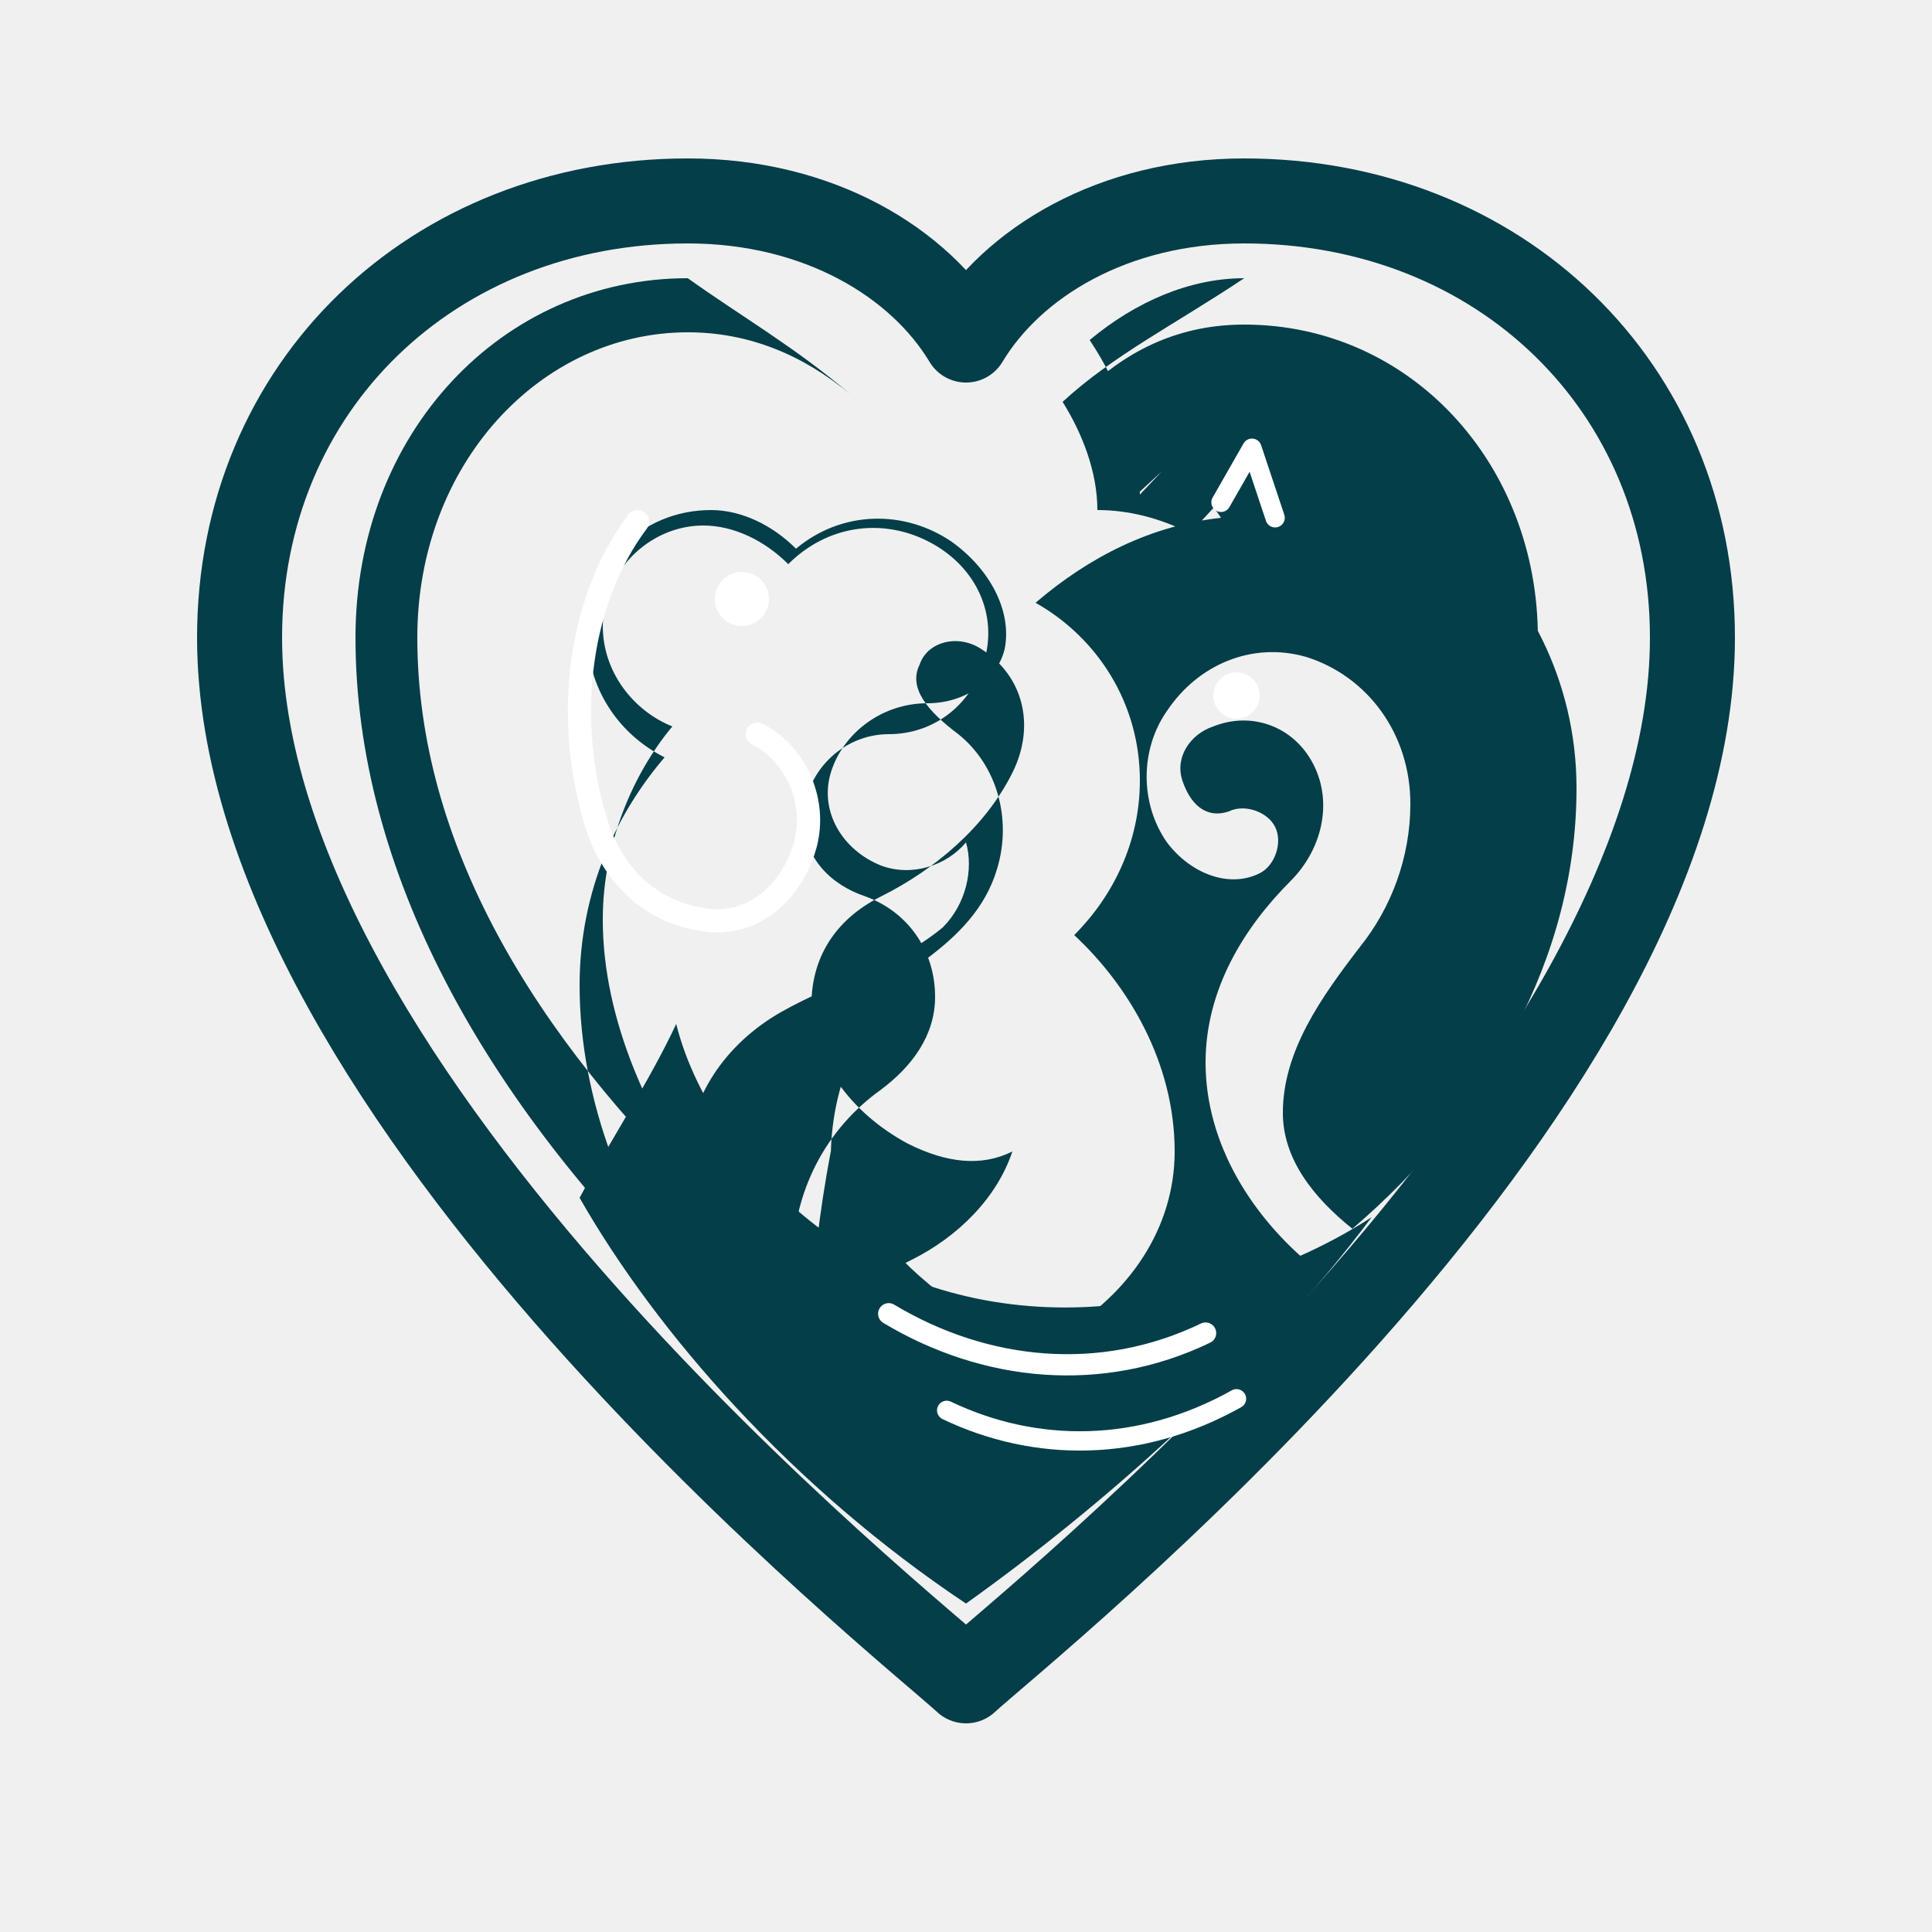
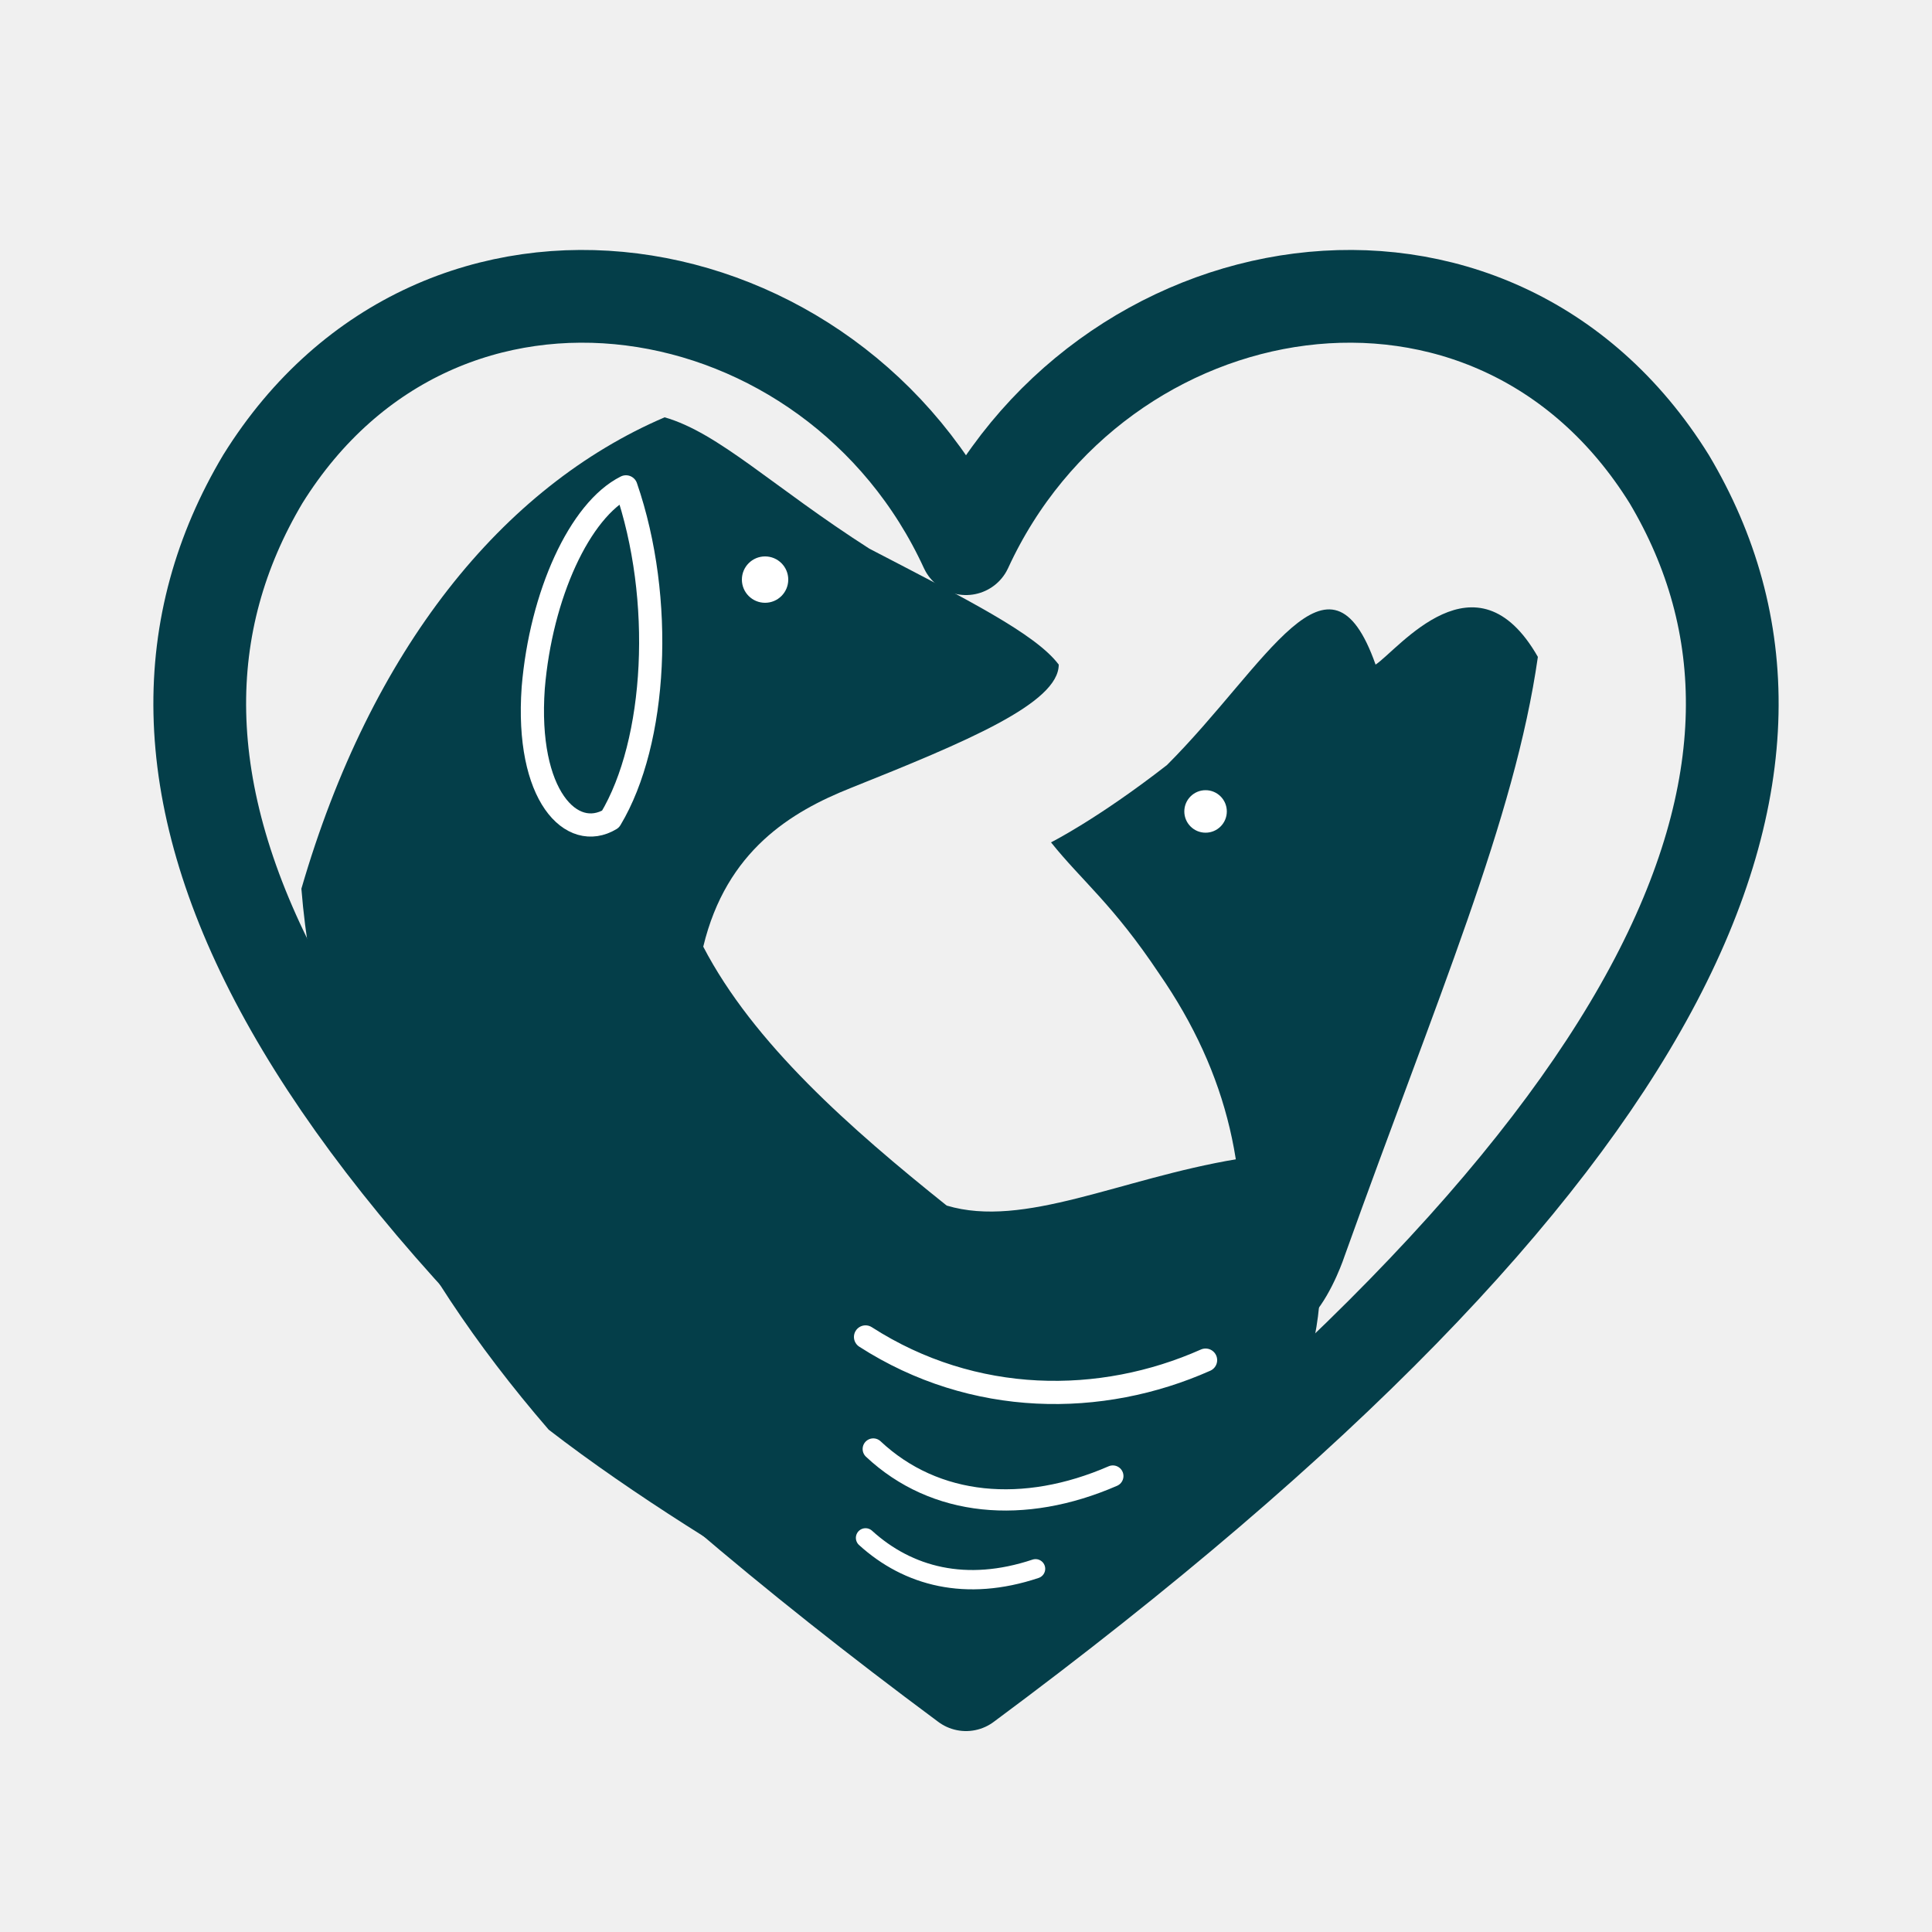
<svg xmlns="http://www.w3.org/2000/svg" viewBox="0 0 500 500" fill="none" width="100%" height="100%">
-   <path d="M250 435C236 422 62 284 62 165C62 100 112 52 178 52C212 52 238 68 250 88C262 68 288 52 322 52C388 52 438 100 438 165C438 284 264 422 250 435Z" stroke="#043E49" stroke-width="22" stroke-linecap="round" stroke-linejoin="round" />
-   <g fill="#043E49">
-     <path d="M178 72C130 72 92 112 92 165C92 225 125 285 180 338C162 315 150 285 150 255C150 230 160 210 172 196C160 190 152 178 152 164C152 146 166 132 184 132C192 132 200 136 206 142C218 132 234 132 246 140C256 147 262 158 260 168C258 176 250 182 240 182C228 182 218 190 215 200C212 210 218 220 228 224C236 227 245 224 250 218C252 225 250 234 244 240C232 250 216 254 202 262C188 270 178 284 178 300C178 318 190 336 208 350C225 362 240 370 250 376C230 355 215 330 215 300C215 278 225 260 240 248C248 242 255 235 258 225C262 212 258 198 248 190C240 184 235 178 238 172C240 166 248 164 254 168C265 175 268 188 262 200C255 214 242 225 228 232C216 238 210 248 210 260C210 274 220 288 235 296C245 301 254 302 262 298C258 310 248 320 236 326C222 333 210 345 210 360C210 372 218 384 230 394C240 402 248 408 250 410C245 405 235 395 228 386C215 370 205 350 205 328C205 308 214 292 228 282C236 276 242 268 242 258C242 246 235 236 224 232C215 229 208 222 208 212C208 200 218 190 230 190C242 190 252 182 255 170C258 158 252 146 240 140C228 134 214 136 204 146C198 140 190 136 182 136C168 136 156 148 156 162C156 174 164 184 174 188C164 200 156 218 156 238C156 264 168 290 184 312C138 268 108 218 108 165C108 120 140 86 178 86C194 86 208 92 220 102C206 90 192 82 178 72Z" />
-     <path d="M322 72C308 72 294 78 282 88C290 100 295 114 295 128L312 110L326 138C335 132 346 130 356 132L372 108L376 136C395 152 408 176 408 204C408 248 385 288 350 318C340 310 332 300 332 288C332 272 342 258 352 245C360 235 365 222 365 208C365 190 354 175 338 170C324 166 310 172 302 184C295 194 295 208 302 218C308 226 318 230 326 226C330 224 332 218 330 214C328 210 322 208 318 210C312 212 308 208 306 202C304 196 308 190 314 188C324 184 335 188 340 198C345 208 342 220 334 228C322 240 312 256 312 275C312 296 324 315 340 328C320 338 298 344 275 345C292 335 304 318 304 298C304 275 292 255 278 242C288 232 295 218 295 202C295 182 284 165 268 156C282 144 298 136 316 134L305 118L292 130C290 120 286 110 280 102C292 90 306 84 322 84C365 84 398 120 398 165C398 215 372 262 335 295C355 275 370 248 370 218C370 185 352 158 326 148L320 125L308 138C300 134 292 132 284 132C284 122 280 112 275 104C288 92 304 84 322 72Z" />
-     <path d="M150 310C170 345 205 385 250 415C285 390 325 355 355 315C335 328 310 336 285 338C260 340 235 334 215 320C195 306 180 285 175 265C168 280 158 295 150 310Z" />
-     <path d="M210 345C230 365 255 375 282 372C305 370 328 358 345 342C330 350 312 355 295 354C275 353 255 345 240 332C228 322 220 310 215 298C212 314 210 330 210 345Z" />
-   </g>
-   <circle cx="192" cy="155" r="7" fill="#FFFFFF" />
-   <path d="M165 135C150 155 146 185 154 212C158 226 168 236 182 238C194 240 204 232 208 220C212 208 206 195 196 190" stroke="#FFFFFF" stroke-width="6" stroke-linecap="round" fill="none" />
-   <circle cx="320" cy="180" r="6" fill="#FFFFFF" />
-   <path d="M316 130L324 116L330 134" stroke="#FFFFFF" stroke-width="5" stroke-linecap="round" stroke-linejoin="round" fill="none" />
-   <path d="M230 340C255 355 285 358 312 345" stroke="#FFFFFF" stroke-width="5.5" stroke-linecap="round" fill="none" />
-   <path d="M245 365C268 376 295 376 320 362" stroke="#FFFFFF" stroke-width="5" stroke-linecap="round" fill="none" />
+   <path d="M 250,142        C 216,68 114,50 68,124        C 24,198 64,298 250,436        C 436,298 476,198 432,124        C 386,50 284,68 250,142 Z" stroke="#043E49" stroke-width="24" stroke-linecap="round" stroke-linejoin="round" />
+   <path d="M 172,108        C 130,126 96,168 78,230        C 82,280 104,326 142,370        C 186,404 250,436 250,436        C 280,420 310,395 336,362        C 348,325 340,310 320,300        C 290,305 265,318 245,312        C 220,292 195,270 182,245        C 188,220 205,210 220,204        C 250,192 274,182 274,172        C 268,164 250,155 225,142        C 200,126 186,112 172,108 Z" fill="#043E49" />
+   <path d="M 348,325        C 372,258 392,212 398,170        C 382,142 362,168 356,172        C 344,138 328,172 302,198        C 284,212 272,218 272,218        C 280,228 288,234 300,252        C 318,278 324,305 320,335        C 336,362 348,325 348,325 Z" fill="#043E49" />
+   <circle cx="198" cy="150" r="6" fill="#FFFFFF" />
+   <path d="M 162,126        C 172,155 170,192 158,212        C 148,218 136,206 138,178        C 140,154 150,132 162,126" stroke="#FFFFFF" stroke-width="6" stroke-linecap="round" stroke-linejoin="round" fill="none" />
+   <circle cx="312" cy="210" r="5.5" fill="#FFFFFF" />
+   <path d="M 312,352 C 285,364 252,364 224,346" stroke="#FFFFFF" stroke-width="6" stroke-linecap="round" fill="none" />
+   <path d="M 288,382 C 265,392 242,390 226,375" stroke="#FFFFFF" stroke-width="5.5" stroke-linecap="round" fill="none" />
+   <path d="M 268,406 C 250,412 235,408 224,398" stroke="#FFFFFF" stroke-width="5" stroke-linecap="round" fill="none" />
</svg>
